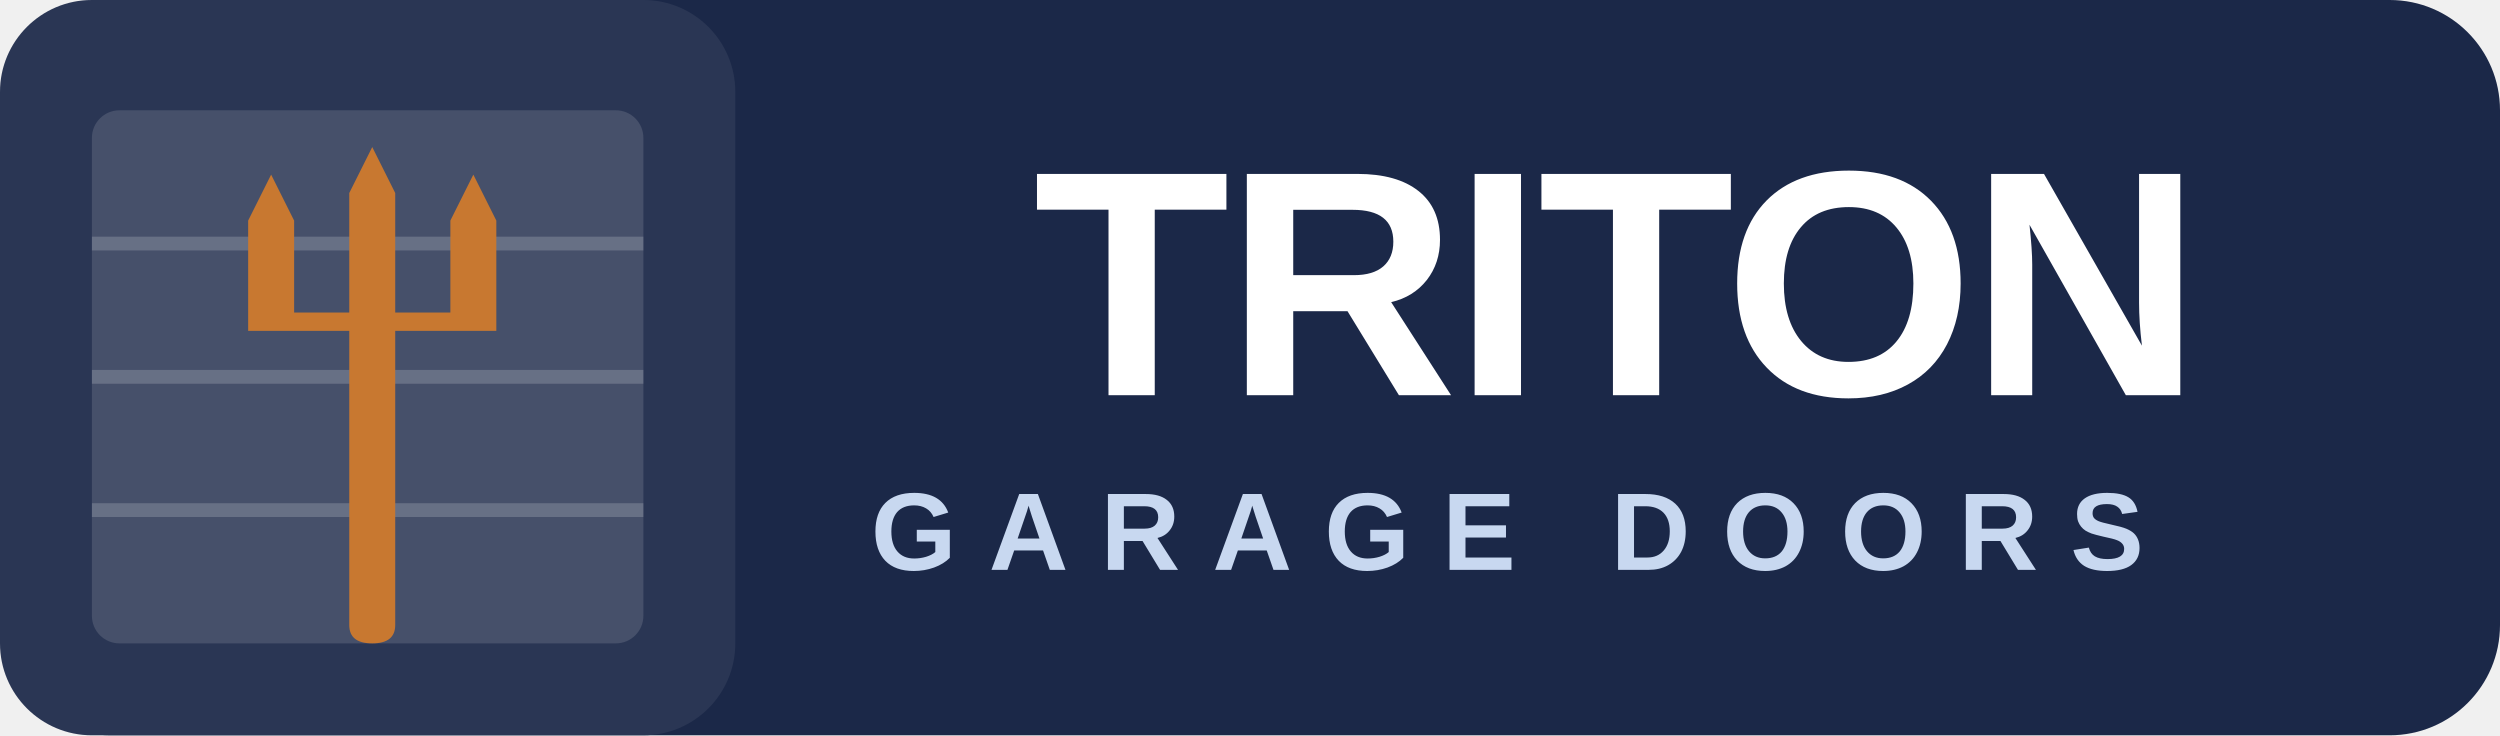
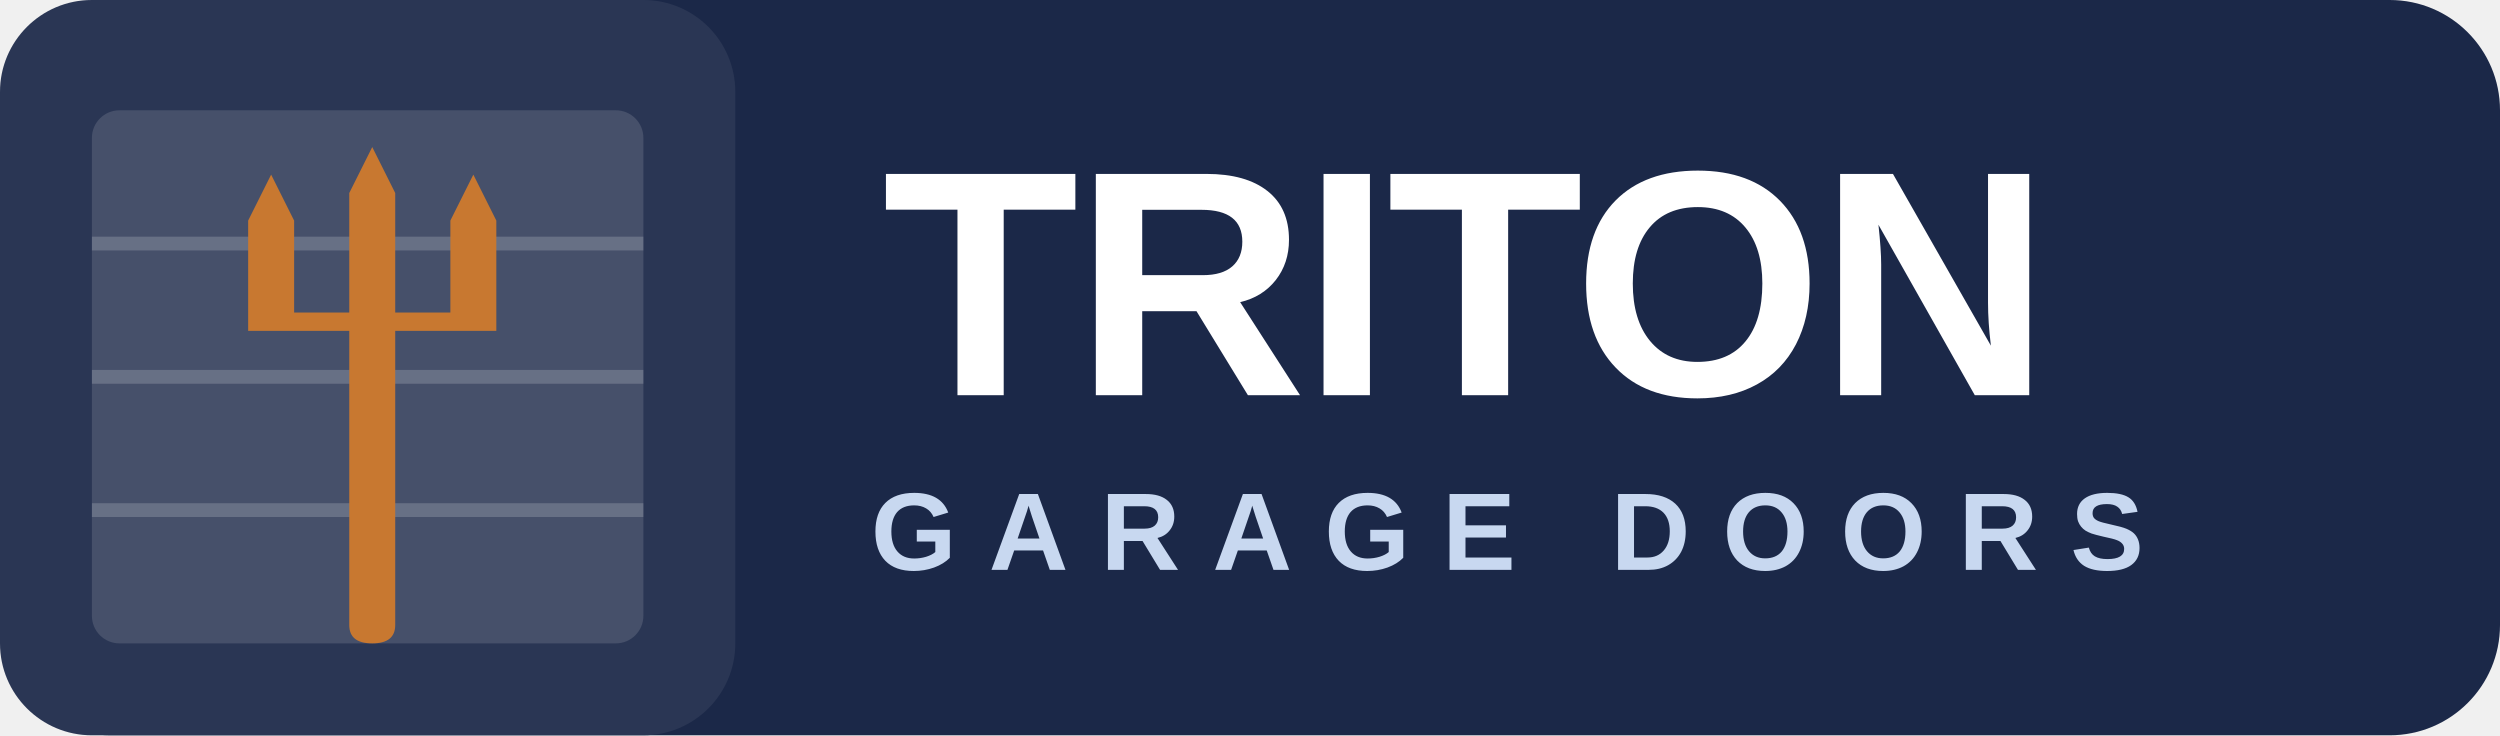
<svg xmlns="http://www.w3.org/2000/svg" viewBox="0 0 272 80" fill="none">
  <rect width="272" height="80" rx="12" fill="#1B2848" />
  <rect width="80" height="80" rx="10" fill="#1B2848" />
  <rect width="80" height="80" rx="10" fill="white" fill-opacity="0.07" />
  <rect x="10" y="12" width="60" height="58" rx="3" fill="white" fill-opacity="0.13" />
  <line x1="10" y1="26.5" x2="70" y2="26.5" stroke="white" stroke-opacity="0.18" stroke-width="1.5" />
  <line x1="10" y1="41" x2="70" y2="41" stroke="white" stroke-opacity="0.18" stroke-width="1.5" />
  <line x1="10" y1="55.5" x2="70" y2="55.5" stroke="white" stroke-opacity="0.18" stroke-width="1.5" />
  <path d="       M 29.5 19       L 32 24  L 32 34       L 38 34  L 38 21  L 40.5 16       L 43 21  L 43 34       L 49 34  L 49 24  L 51.5 19       L 54 24  L 54 36       L 43 36  L 43 68  Q 43 70 40.5 70  Q 38 70 38 68       L 38 36  L 27 36  L 27 24       Z     " fill="#C87830" />
-   <text x="176" y="43" text-anchor="middle" font-family="'Helvetica Neue', Arial, sans-serif" font-size="35" font-weight="800" fill="white" letter-spacing="-0.5">TRITON</text>
+   <text x="96" y="43" font-family="'Helvetica Neue', Arial, sans-serif" font-size="35" font-weight="800" fill="white" letter-spacing="-0.5">TRITON</text>
  <text x="164" y="62" text-anchor="middle" font-family="'Helvetica Neue', Arial, sans-serif" font-size="12" font-weight="600" fill="#C8D8F0" letter-spacing="3.5">GARAGE DOORS</text>
</svg>
